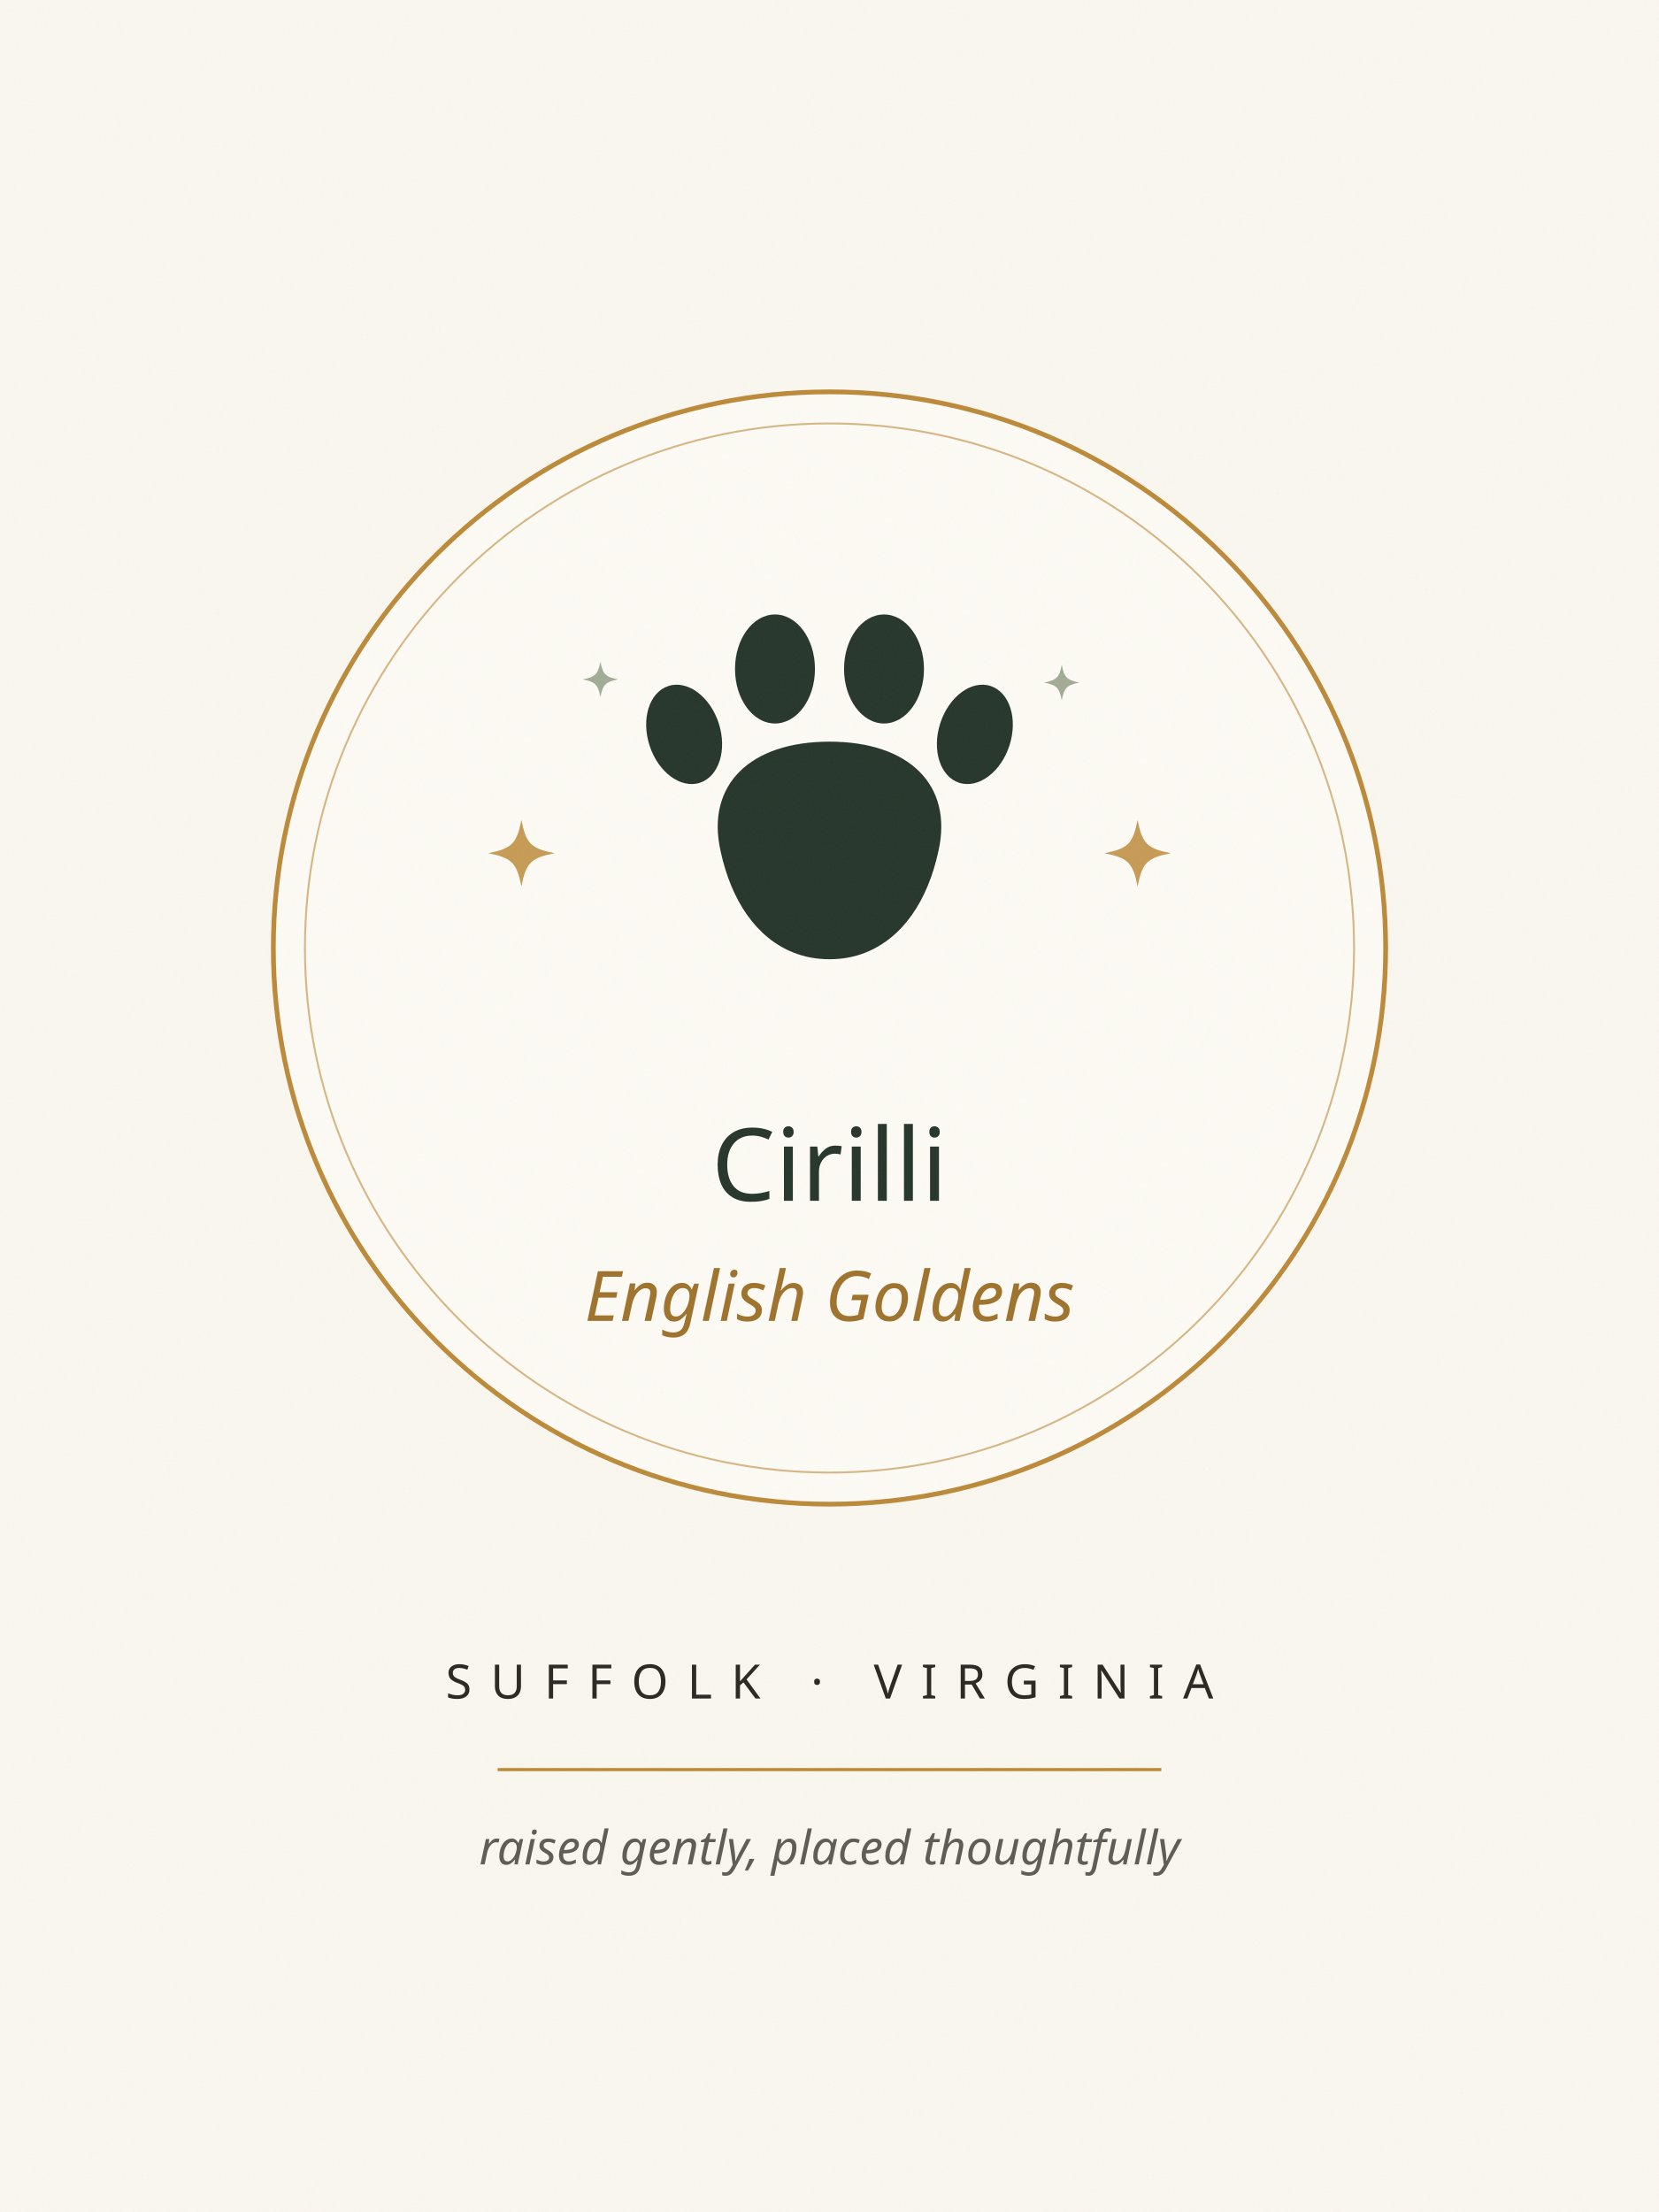
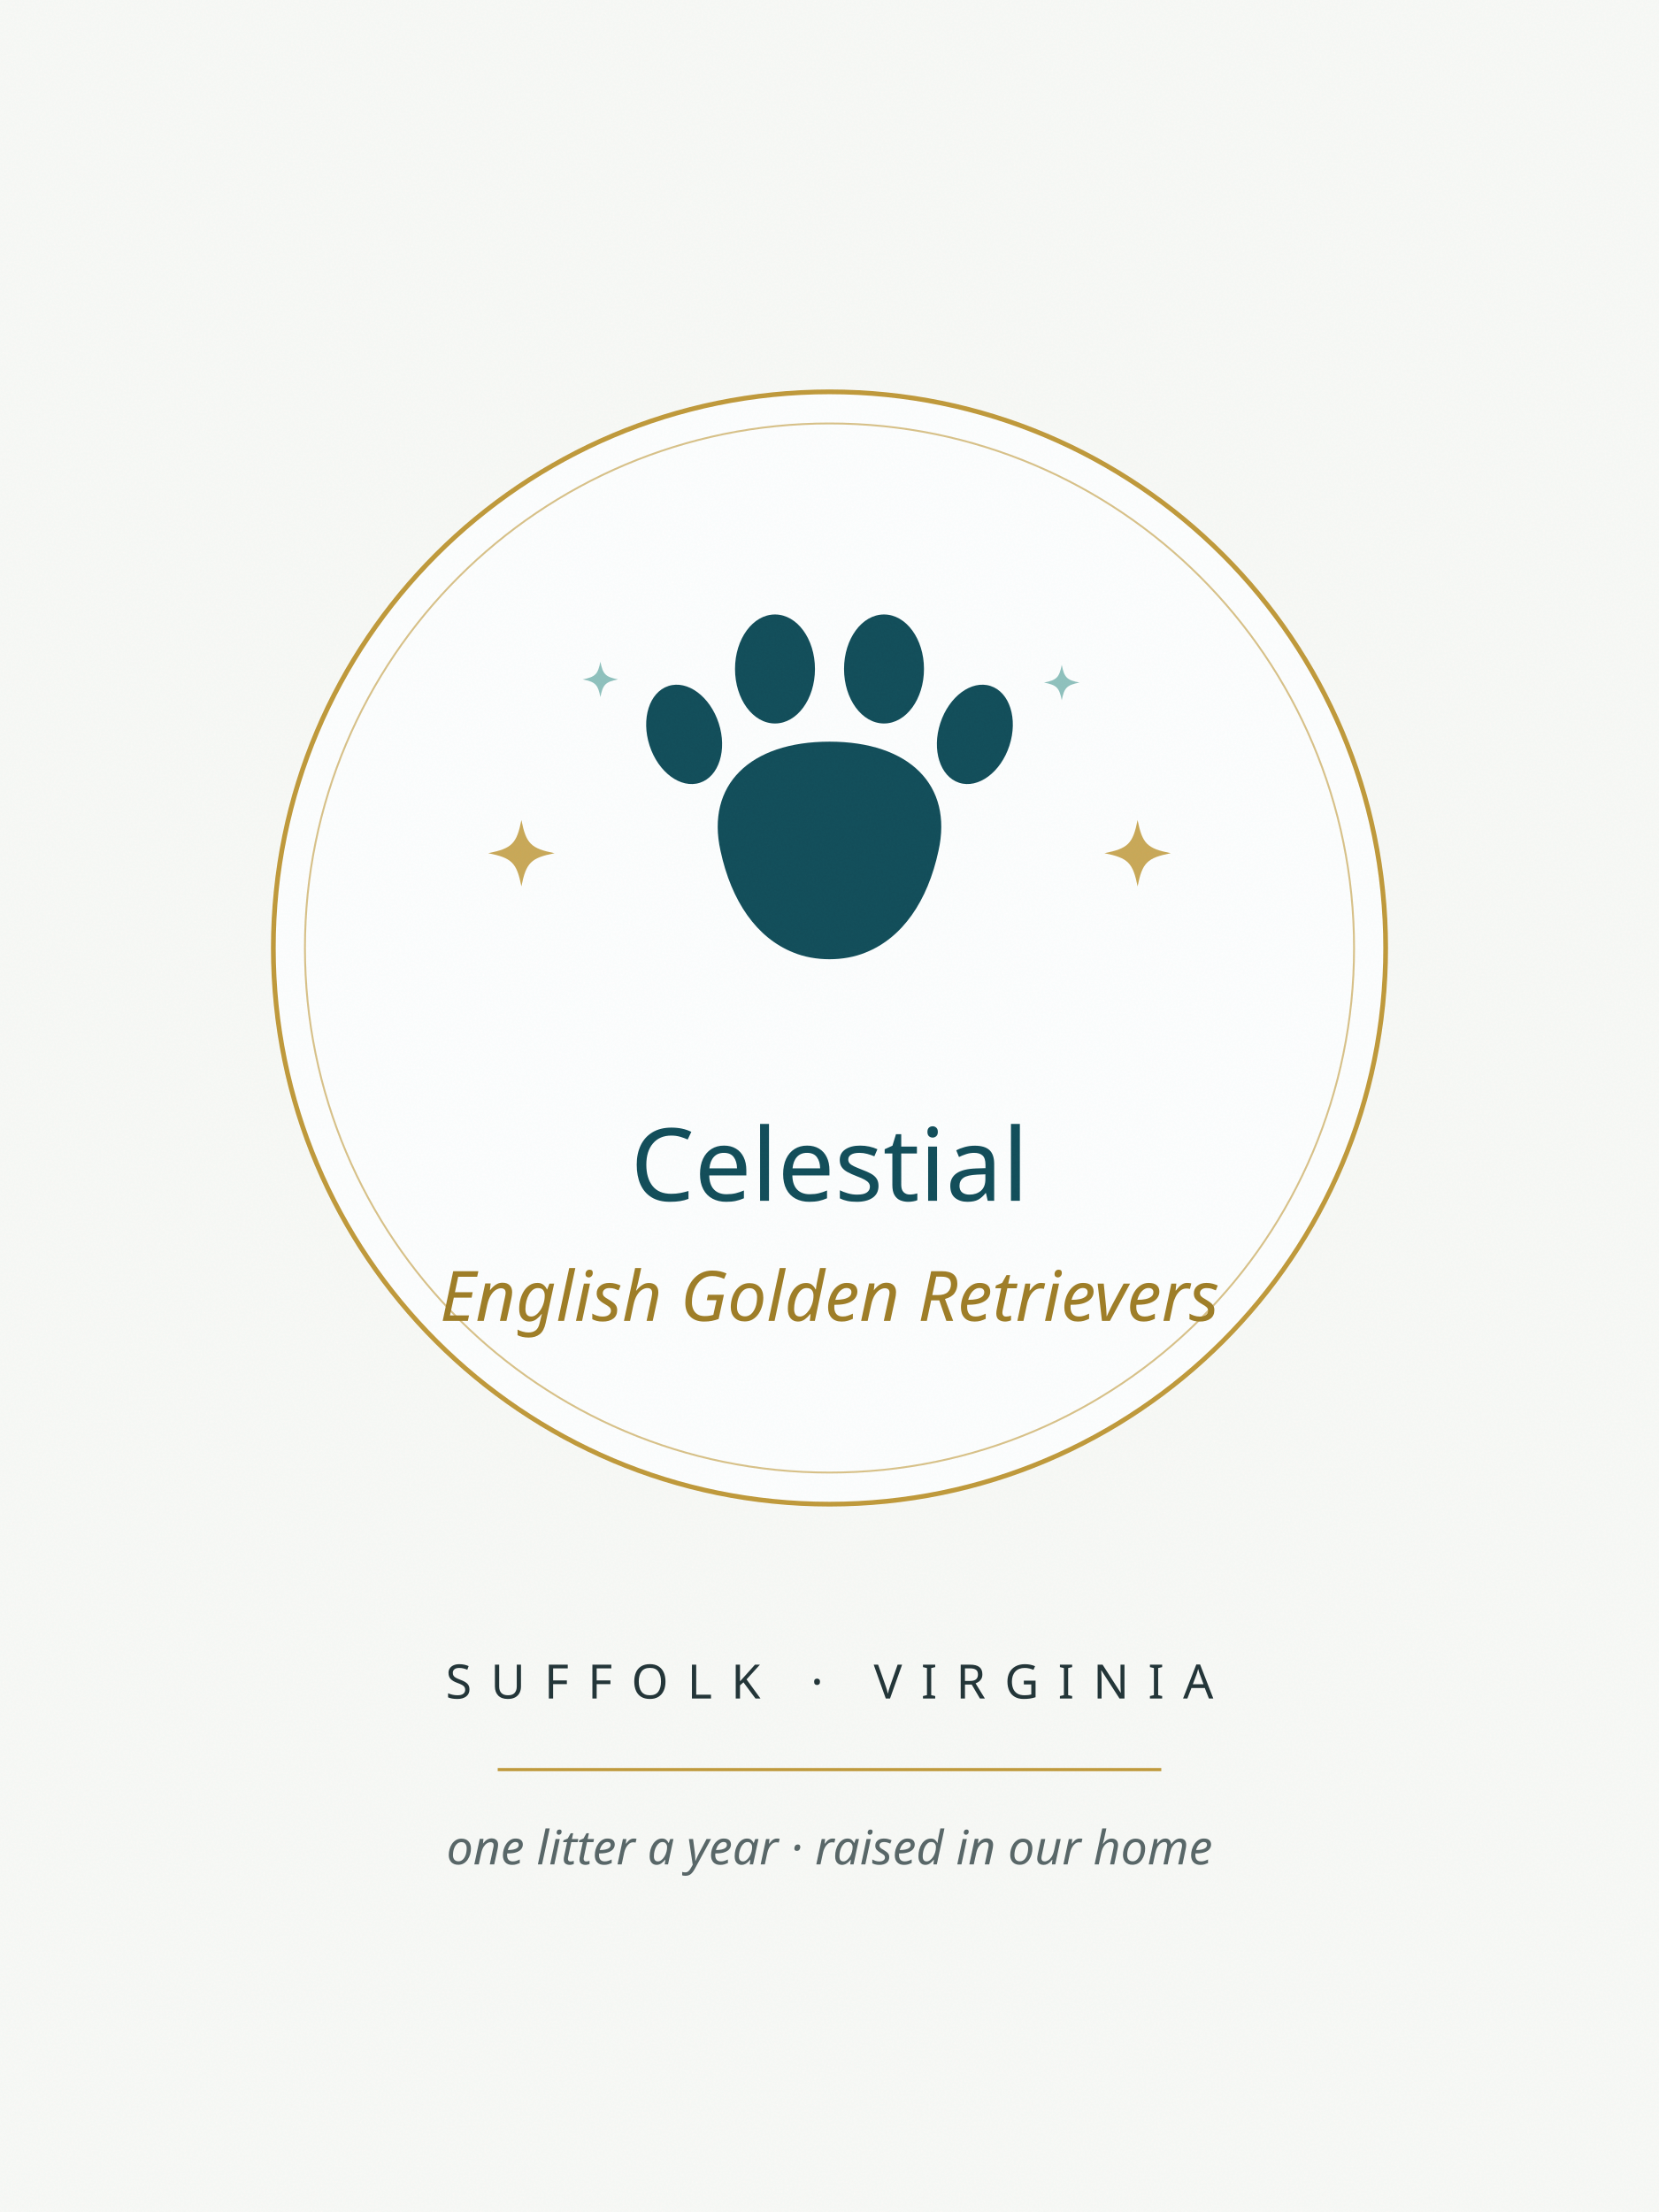
<svg xmlns="http://www.w3.org/2000/svg" viewBox="0 0 1050 1400">
-   <rect width="1050" height="1400" fill="#FBF8F1" />
-   <circle cx="525" cy="600" r="352" fill="#FEFCF7" />
-   <circle cx="525" cy="600" r="352" fill="none" stroke="#BD8B3C" stroke-width="3" />
-   <circle cx="525" cy="600" r="332" fill="none" stroke="#BD8B3C" stroke-width="1.2" opacity="0.6" />
-   <g transform="translate(330,540) scale(1.5)" fill="#BD8B3C" opacity="0.85">
+   <rect width="1050" height="1400" fill="#FAFAF7" />
+   <circle cx="525" cy="600" r="352" fill="#FFFFFF" />
+   <circle cx="525" cy="600" r="352" fill="none" stroke="#C29A3B" stroke-width="3" />
+   <circle cx="525" cy="600" r="332" fill="none" stroke="#C29A3B" stroke-width="1.2" opacity="0.6" />
+   <g transform="translate(330,540) scale(1.5)" fill="#C29A3B" opacity="0.85">
    <path d="M 0 -14 C 2 -4, 4 -2, 14 0 C 4 2, 2 4, 0 14 C -2 4, -4 2, -14 0 C -4 -2, -2 -4, 0 -14 Z" />
  </g>
-   <g transform="translate(720,540) scale(1.5)" fill="#BD8B3C" opacity="0.85">
+   <g transform="translate(720,540) scale(1.5)" fill="#C29A3B" opacity="0.85">
    <path d="M 0 -14 C 2 -4, 4 -2, 14 0 C 4 2, 2 4, 0 14 C -2 4, -4 2, -14 0 C -4 -2, -2 -4, 0 -14 Z" />
  </g>
-   <g transform="translate(380,430) scale(0.8)" fill="#7C8C6F" opacity="0.7">
+   <g transform="translate(380,430) scale(0.8)" fill="#63A8A2" opacity="0.7">
    <path d="M 0 -14 C 2 -4, 4 -2, 14 0 C 4 2, 2 4, 0 14 C -2 4, -4 2, -14 0 C -4 -2, -2 -4, 0 -14 Z" />
  </g>
-   <g transform="translate(672,432) scale(0.8)" fill="#7C8C6F" opacity="0.7">
+   <g transform="translate(672,432) scale(0.8)" fill="#63A8A2" opacity="0.7">
    <path d="M 0 -14 C 2 -4, 4 -2, 14 0 C 4 2, 2 4, 0 14 C -2 4, -4 2, -14 0 C -4 -2, -2 -4, 0 -14 Z" />
  </g>
-   <g transform="translate(525,520) scale(2.3)" fill="#29382E">
+   <g transform="translate(525,520) scale(2.3)" fill="#134E5A">
    <path d="M -30 8 C -34 -10, -22 -22, 0 -22 C 22 -22, 34 -10, 30 8 C 27 22, 20 32, 10 36 C 4 38.5, -4 38.5, -10 36 C -20 32, -27 22, -30 8 Z" />
    <ellipse cx="-15" cy="-42" rx="11" ry="15" />
    <ellipse cx="15" cy="-42" rx="11" ry="15" />
    <ellipse cx="-40" cy="-24" rx="10" ry="14" transform="rotate(-18 -40 -24)" />
    <ellipse cx="40" cy="-24" rx="10" ry="14" transform="rotate(18 40 -24)" />
  </g>
-   <text x="525" y="760" text-anchor="middle" font-family="Fraunces" font-size="64" fill="#29382E">Cirilli</text>
-   <text x="525" y="836" text-anchor="middle" font-family="Fraunces" font-style="italic" font-size="44" fill="#A0742F">English Goldens</text>
-   <text x="525" y="1075" text-anchor="middle" font-family="Fraunces" font-size="30" letter-spacing="12" fill="#2C2A25">SUFFOLK · VIRGINIA</text>
-   <path d="M 315 1120 L 735 1120" stroke="#BD8B3C" stroke-width="2" />
-   <text x="525" y="1180" text-anchor="middle" font-family="Fraunces" font-style="italic" font-size="30" fill="#2C2A25" opacity="0.75">raised gently, placed thoughtfully</text>
+   <text x="525" y="760" text-anchor="middle" font-family="Fraunces" font-size="64" fill="#134E5A">Celestial</text>
+   <text x="525" y="836" text-anchor="middle" font-family="Fraunces" font-style="italic" font-size="44" fill="#A17E27">English Golden Retrievers</text>
+   <text x="525" y="1075" text-anchor="middle" font-family="Fraunces" font-size="30" letter-spacing="12" fill="#243538">SUFFOLK · VIRGINIA</text>
+   <path d="M 315 1120 L 735 1120" stroke="#C29A3B" stroke-width="2" />
+   <text x="525" y="1180" text-anchor="middle" font-family="Fraunces" font-style="italic" font-size="30" fill="#243538" opacity="0.75">one litter a year · raised in our home</text>
  <filter id="grain59" x="0" y="0" width="100%" height="100%">
    <feTurbulence type="fractalNoise" baseFrequency="0.8" numOctaves="2" seed="59" stitchTiles="stitch" />
-     <feColorMatrix type="matrix" values="0 0 0 0 0.16  0 0 0 0 0.14  0 0 0 0 0.10  0 0 0 0.035 0" />
+     <feColorMatrix type="matrix" values="0 0 0 0 0.08  0 0 0 0 0.14  0 0 0 0 0.15  0 0 0 0.035 0" />
  </filter>
  <rect width="1050" height="1400" filter="url(#grain59)" />
</svg>
